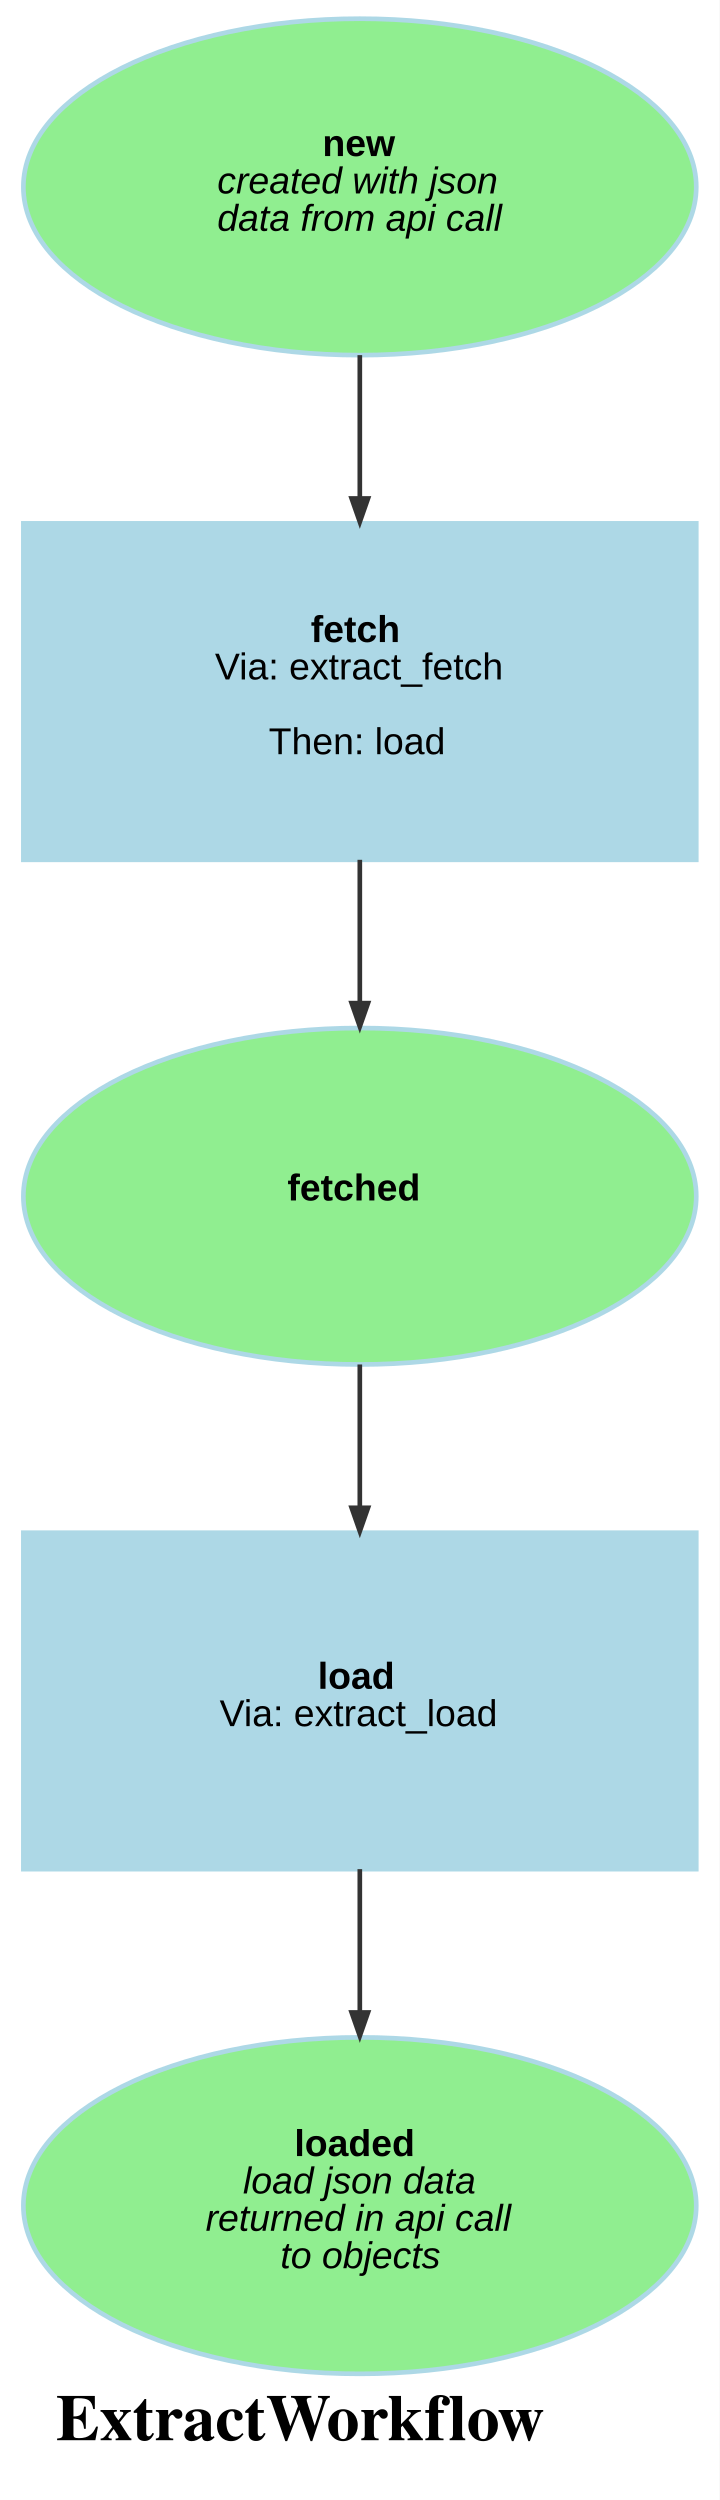
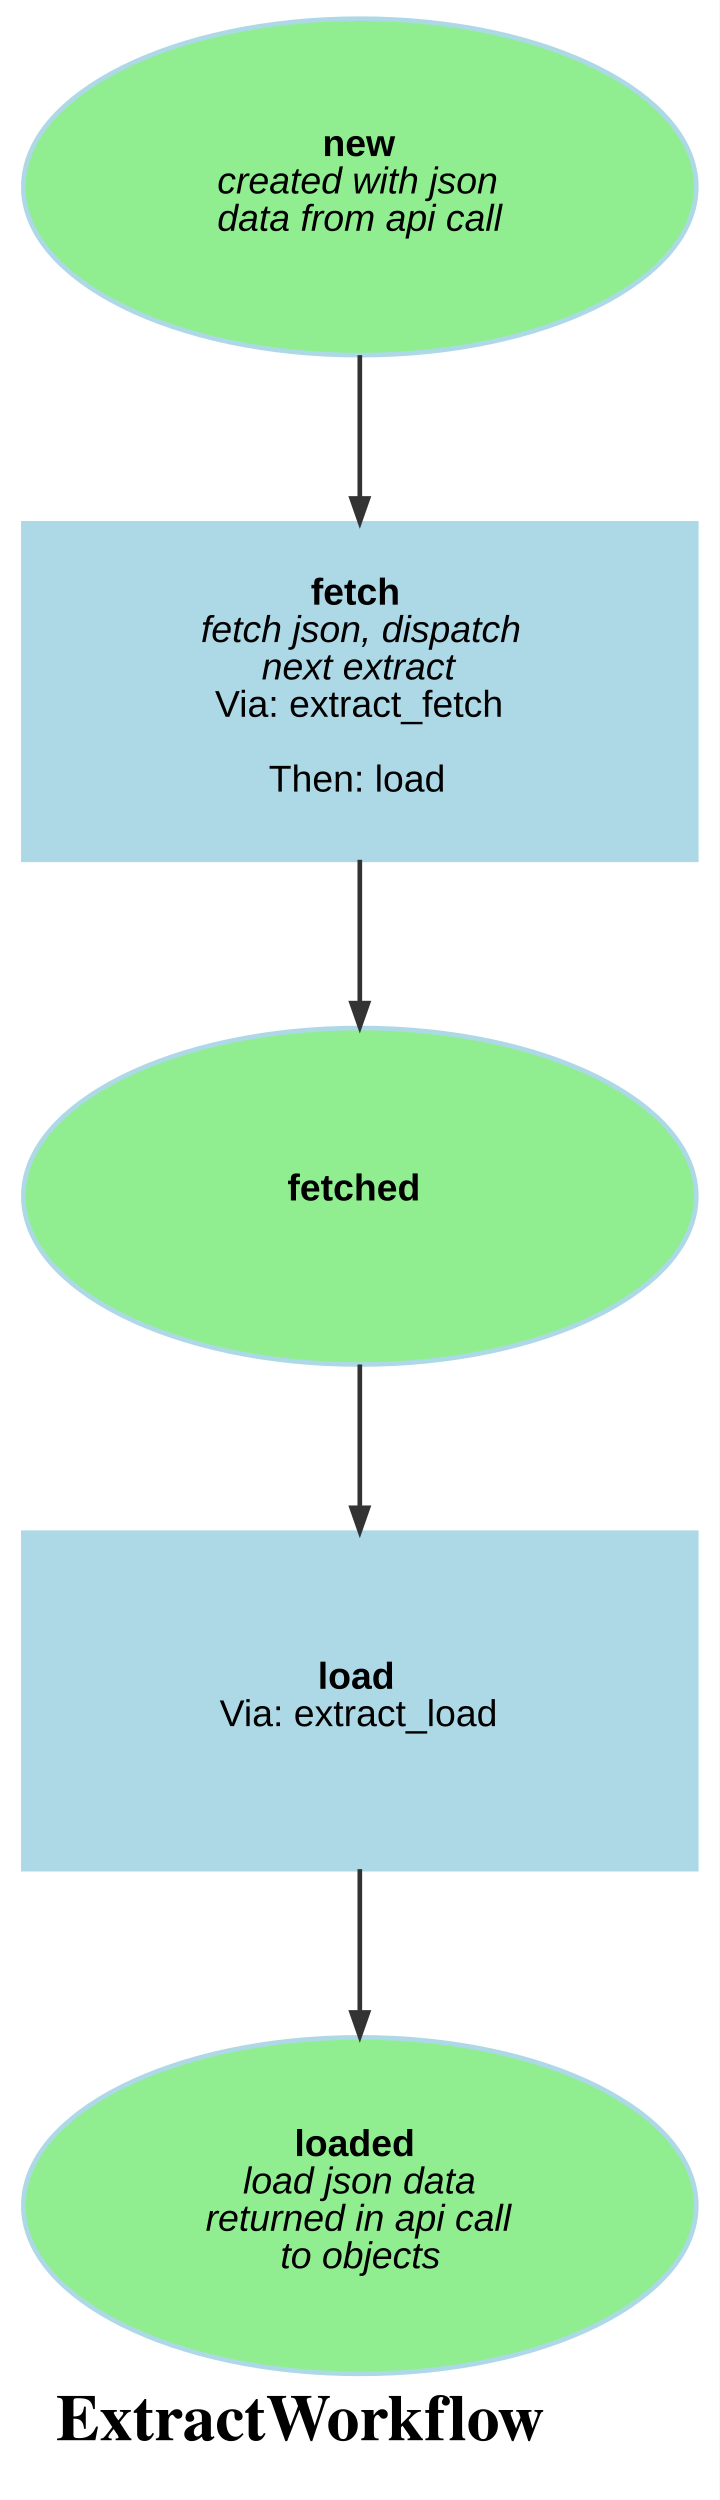
<svg xmlns="http://www.w3.org/2000/svg" width="154pt" height="535pt" viewBox="0.00 0.00 154.00 535.00">
  <g id="graph0" class="graph" transform="scale(1 1) rotate(0) translate(4 531)">
    <polygon fill="white" stroke="transparent" points="-4,4 -4,-531 150,-531 150,4 -4,4" />
    <text text-anchor="start" x="8" y="-8.8" font-family="Times,serif" font-weight="bold" font-size="14.00">ExtractWorkflow</text>
    <g id="node1" class="node">
      <ellipse fill="lightgreen" stroke="lightBlue" cx="73" cy="-491" rx="72" ry="36" />
      <text text-anchor="start" x="65" y="-497.6" font-family="Arial" font-weight="bold" font-size="8.00">new</text>
      <text text-anchor="start" x="42.5" y="-489.6" font-family="Arial" font-style="italic" font-size="8.00">created with json</text>
      <text text-anchor="start" x="42.5" y="-481.6" font-family="Arial" font-style="italic" font-size="8.00">data from api call</text>
    </g>
    <g id="node4" class="node">
      <polygon fill="lightBlue" stroke="lightBlue" points="145,-419 1,-419 1,-347 145,-347 145,-419" />
-       <text text-anchor="start" x="62.5" y="-393.6" font-family="Arial" font-weight="bold" font-size="8.00">fetch</text>
-       <text text-anchor="start" x="42" y="-385.6" font-family="Arial" font-size="8.00">Via: extract_fetch</text>
-       <text text-anchor="start" x="53.5" y="-369.6" font-family="Arial" font-size="8.00">Then: load</text>
+       <text text-anchor="start" x="62.5" y="-401.6" font-family="Arial" font-weight="bold" font-size="8.00">fetch</text>
+       <text text-anchor="start" x="39" y="-393.6" font-family="Arial" font-style="italic" font-size="8.00">fetch json, dispatch</text>
+       <text text-anchor="start" x="52" y="-385.6" font-family="Arial" font-style="italic" font-size="8.00">next extract</text>
+       <text text-anchor="start" x="42" y="-377.6" font-family="Arial" font-size="8.00">Via: extract_fetch</text>
+       <text text-anchor="start" x="53.5" y="-361.6" font-family="Arial" font-size="8.00">Then: load</text>
    </g>
    <g id="edge1" class="edge">
      <path fill="none" stroke="#333333" d="M73,-455C73,-445.24 73,-434.56 73,-424.51" />
      <polygon fill="#333333" stroke="#333333" points="74.75,-424.33 73,-419.33 71.25,-424.33 74.75,-424.33" />
    </g>
    <g id="node2" class="node">
      <ellipse fill="lightgreen" stroke="lightBlue" cx="73" cy="-59" rx="72" ry="36" />
      <text text-anchor="start" x="59" y="-69.6" font-family="Arial" font-weight="bold" font-size="8.00">loaded</text>
      <text text-anchor="start" x="48" y="-61.6" font-family="Arial" font-style="italic" font-size="8.00">load json data</text>
      <text text-anchor="start" x="40" y="-53.6" font-family="Arial" font-style="italic" font-size="8.00">returned in api call</text>
      <text text-anchor="start" x="56" y="-45.6" font-family="Arial" font-style="italic" font-size="8.00">to objects</text>
    </g>
    <g id="node3" class="node">
      <ellipse fill="lightgreen" stroke="lightBlue" cx="73" cy="-275" rx="72" ry="36" />
      <text text-anchor="start" x="57.5" y="-274.1" font-family="Arial" font-weight="bold" font-size="8.00">fetched</text>
    </g>
    <g id="node5" class="node">
      <polygon fill="lightBlue" stroke="lightBlue" points="145,-203 1,-203 1,-131 145,-131 145,-203" />
      <text text-anchor="start" x="64" y="-169.6" font-family="Arial" font-weight="bold" font-size="8.00">load</text>
      <text text-anchor="start" x="43" y="-161.6" font-family="Arial" font-size="8.00">Via: extract_load</text>
    </g>
    <g id="edge3" class="edge">
      <path fill="none" stroke="#333333" d="M73,-239C73,-229.24 73,-218.56 73,-208.51" />
      <polygon fill="#333333" stroke="#333333" points="74.75,-208.33 73,-203.33 71.25,-208.33 74.75,-208.33" />
    </g>
    <g id="edge2" class="edge">
      <path fill="none" stroke="#333333" d="M73,-347C73,-337.24 73,-326.56 73,-316.51" />
      <polygon fill="#333333" stroke="#333333" points="74.75,-316.33 73,-311.33 71.25,-316.33 74.75,-316.33" />
    </g>
    <g id="edge4" class="edge">
      <path fill="none" stroke="#333333" d="M73,-131C73,-121.24 73,-110.56 73,-100.51" />
      <polygon fill="#333333" stroke="#333333" points="74.75,-100.33 73,-95.33 71.25,-100.33 74.75,-100.33" />
    </g>
  </g>
</svg>
